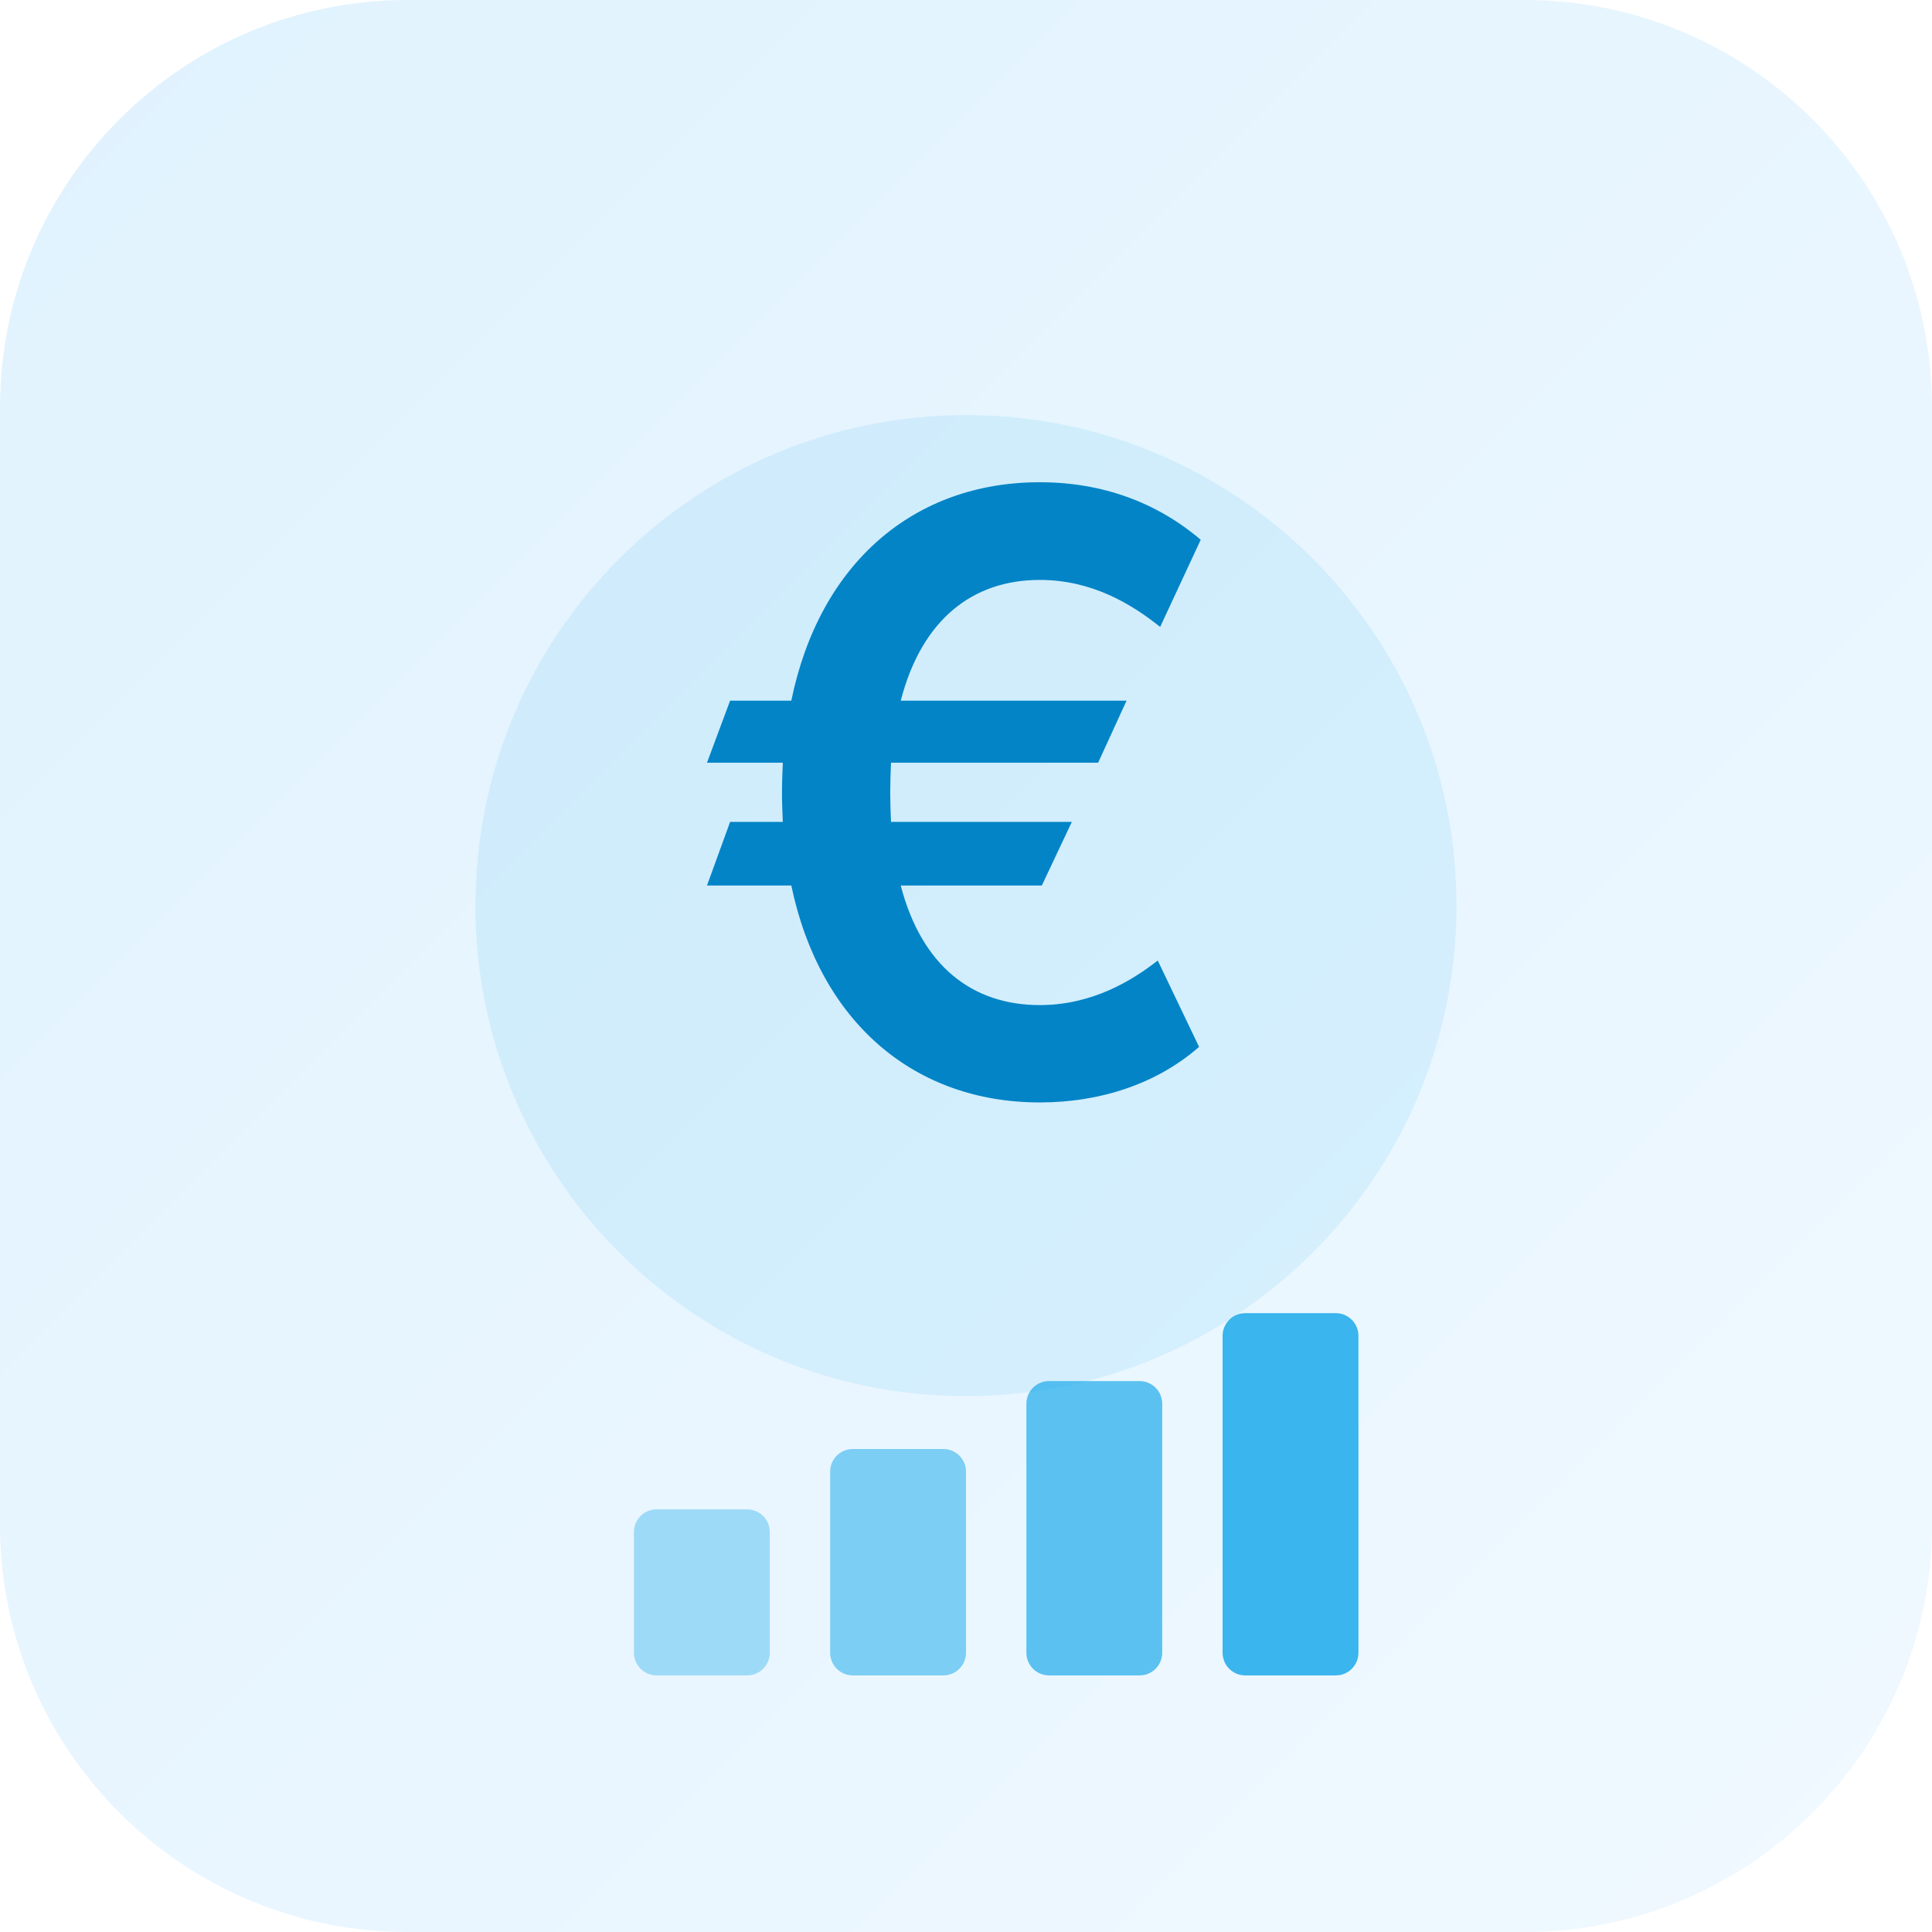
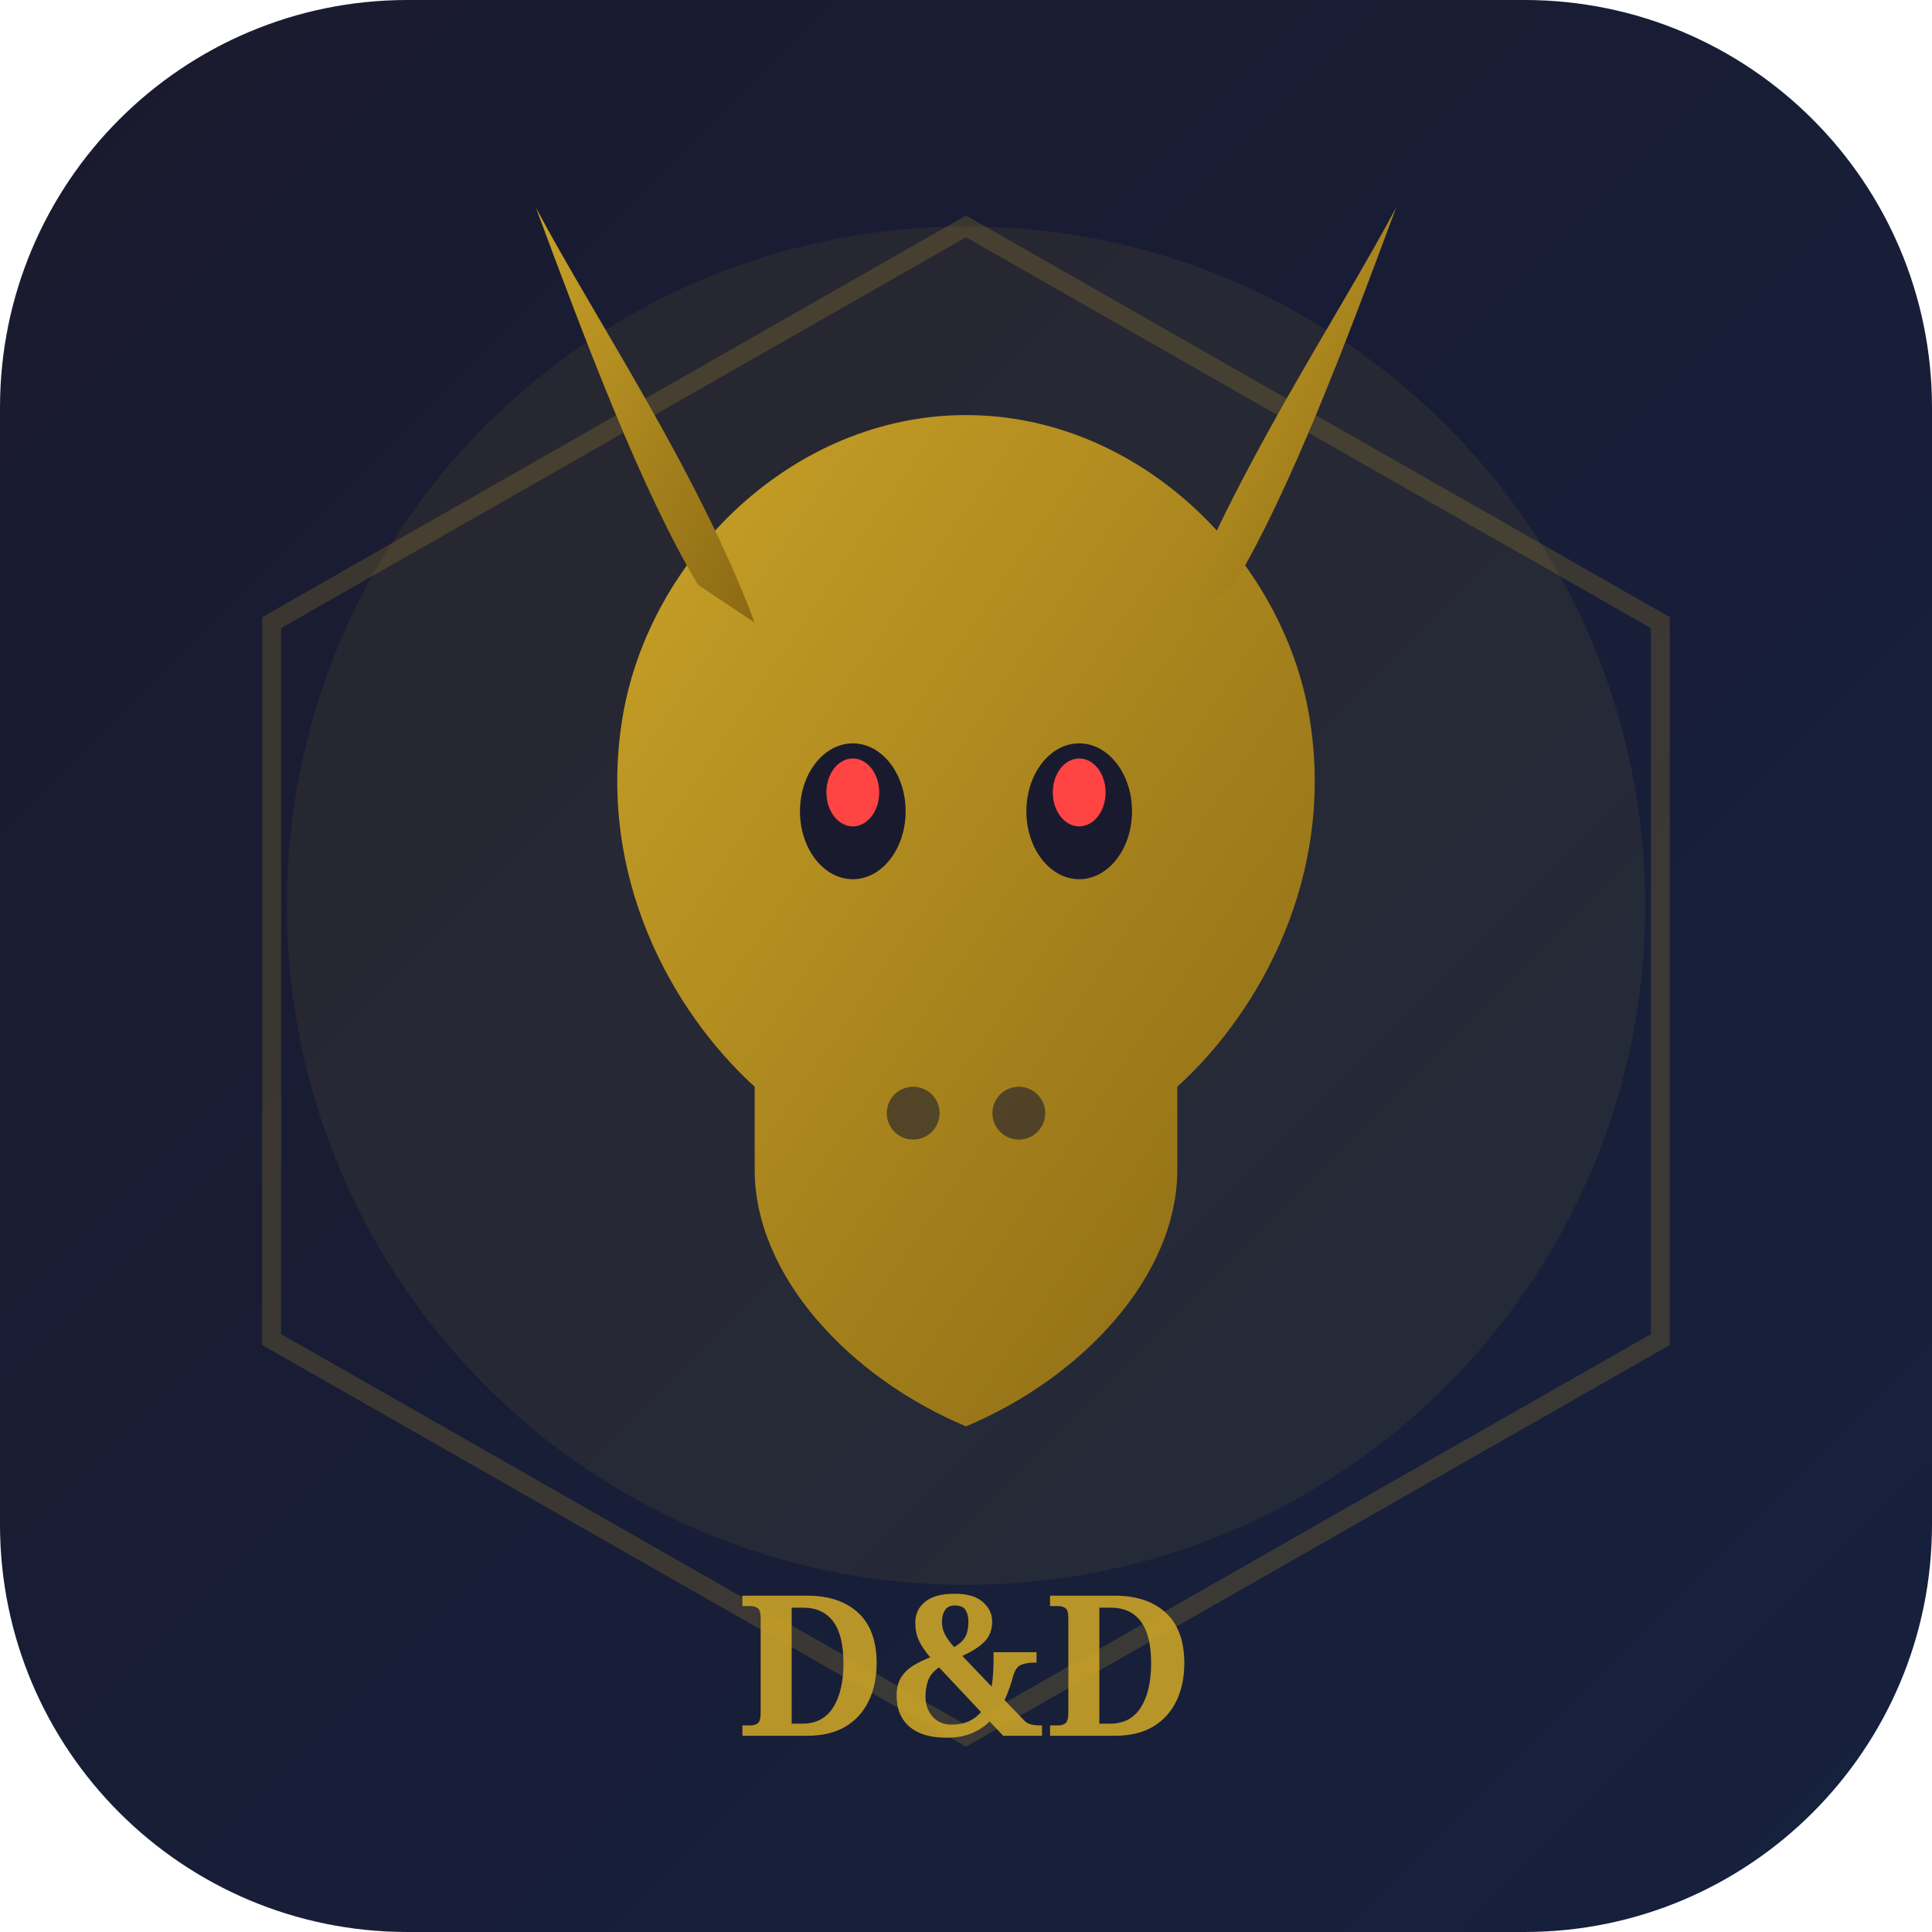
<svg xmlns="http://www.w3.org/2000/svg" viewBox="0 0 512 512" width="512" height="512">
  <defs>
    <linearGradient id="bg" x1="0%" y1="0%" x2="100%" y2="100%">
-       <stop offset="0%" stop-color="#e0f2fe" />
-       <stop offset="100%" stop-color="#f0f9ff" />
+       <stop offset="0%" stop-color="#1a1a2e" />
+       <stop offset="100%" stop-color="#16213e" />
+     </linearGradient>
+     <linearGradient id="dragon" x1="0%" y1="0%" x2="100%" y2="100%">
+       <stop offset="0%" stop-color="#c9a227" />
+       <stop offset="100%" stop-color="#8b6914" />
    </linearGradient>
  </defs>
  <rect width="512" height="512" rx="108" fill="url(#bg)" />
-   <circle cx="256" cy="240" r="130" fill="#0ea5e9" opacity="0.10" />
-   <text x="256" y="290" text-anchor="middle" font-size="220" font-family="system-ui, -apple-system, sans-serif" font-weight="600" fill="#0284c7">€</text>
-   <rect x="168" y="400" width="36" height="44" rx="6" fill="#0ea5e9" opacity="0.35" />
-   <rect x="220" y="384" width="36" height="60" rx="6" fill="#0ea5e9" opacity="0.50" />
-   <rect x="272" y="366" width="36" height="78" rx="6" fill="#0ea5e9" opacity="0.65" />
-   <rect x="324" y="348" width="36" height="96" rx="6" fill="#0ea5e9" opacity="0.80" />
+   <circle cx="256" cy="240" r="180" fill="#c9a227" opacity="0.08" />
+   <polygon points="256,60 440,165 440,355 256,460 72,355 72,165" fill="none" stroke="#c9a227" stroke-width="5" opacity="0.2" />
+   <path d="M256 110 C210 110 172 148 165 190 C158 232 178 268 200 288 L200 310 C200 338 225 365 256 378 C287 365 312 338 312 310 L312 288 C334 268 354 232 347 190 C340 148 302 110 256 110Z" fill="url(#dragon)" />
+   <ellipse cx="226" cy="215" rx="14" ry="18" fill="#1a1a2e" />
+   <ellipse cx="286" cy="215" rx="14" ry="18" fill="#1a1a2e" />
+   <ellipse cx="226" cy="210" rx="7" ry="9" fill="#ff4444" />
+   <ellipse cx="286" cy="210" rx="7" ry="9" fill="#ff4444" />
+   <path d="M200 165 C185 125 158 85 142 55 C155 90 170 130 185 155Z" fill="url(#dragon)" />
+   <path d="M312 165 C327 125 354 85 370 55 C357 90 342 130 327 155Z" fill="url(#dragon)" />
+   <circle cx="242" cy="295" r="7" fill="#1a1a2e" opacity="0.6" />
+   <circle cx="270" cy="295" r="7" fill="#1a1a2e" opacity="0.6" />
+   <text x="256" y="460" text-anchor="middle" font-size="52" font-family="serif" font-weight="700" fill="#c9a227" opacity="0.9">D&amp;D</text>
</svg>
